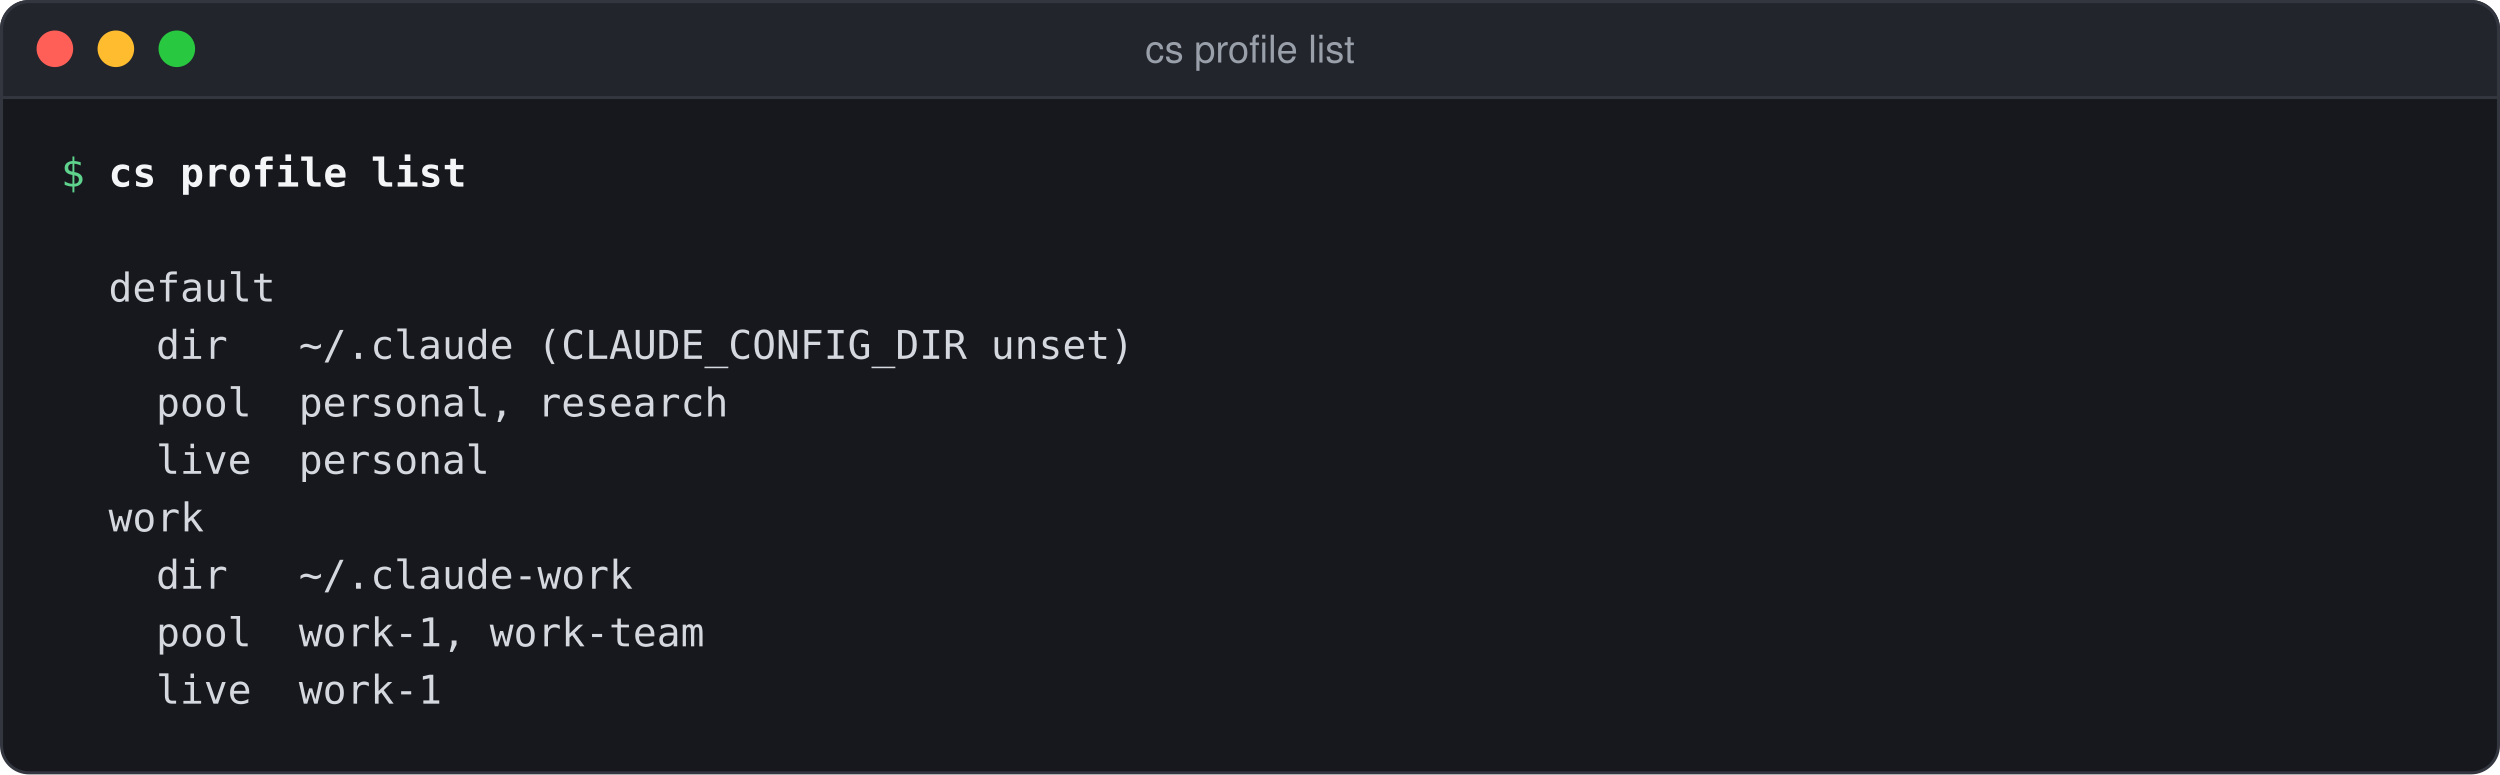
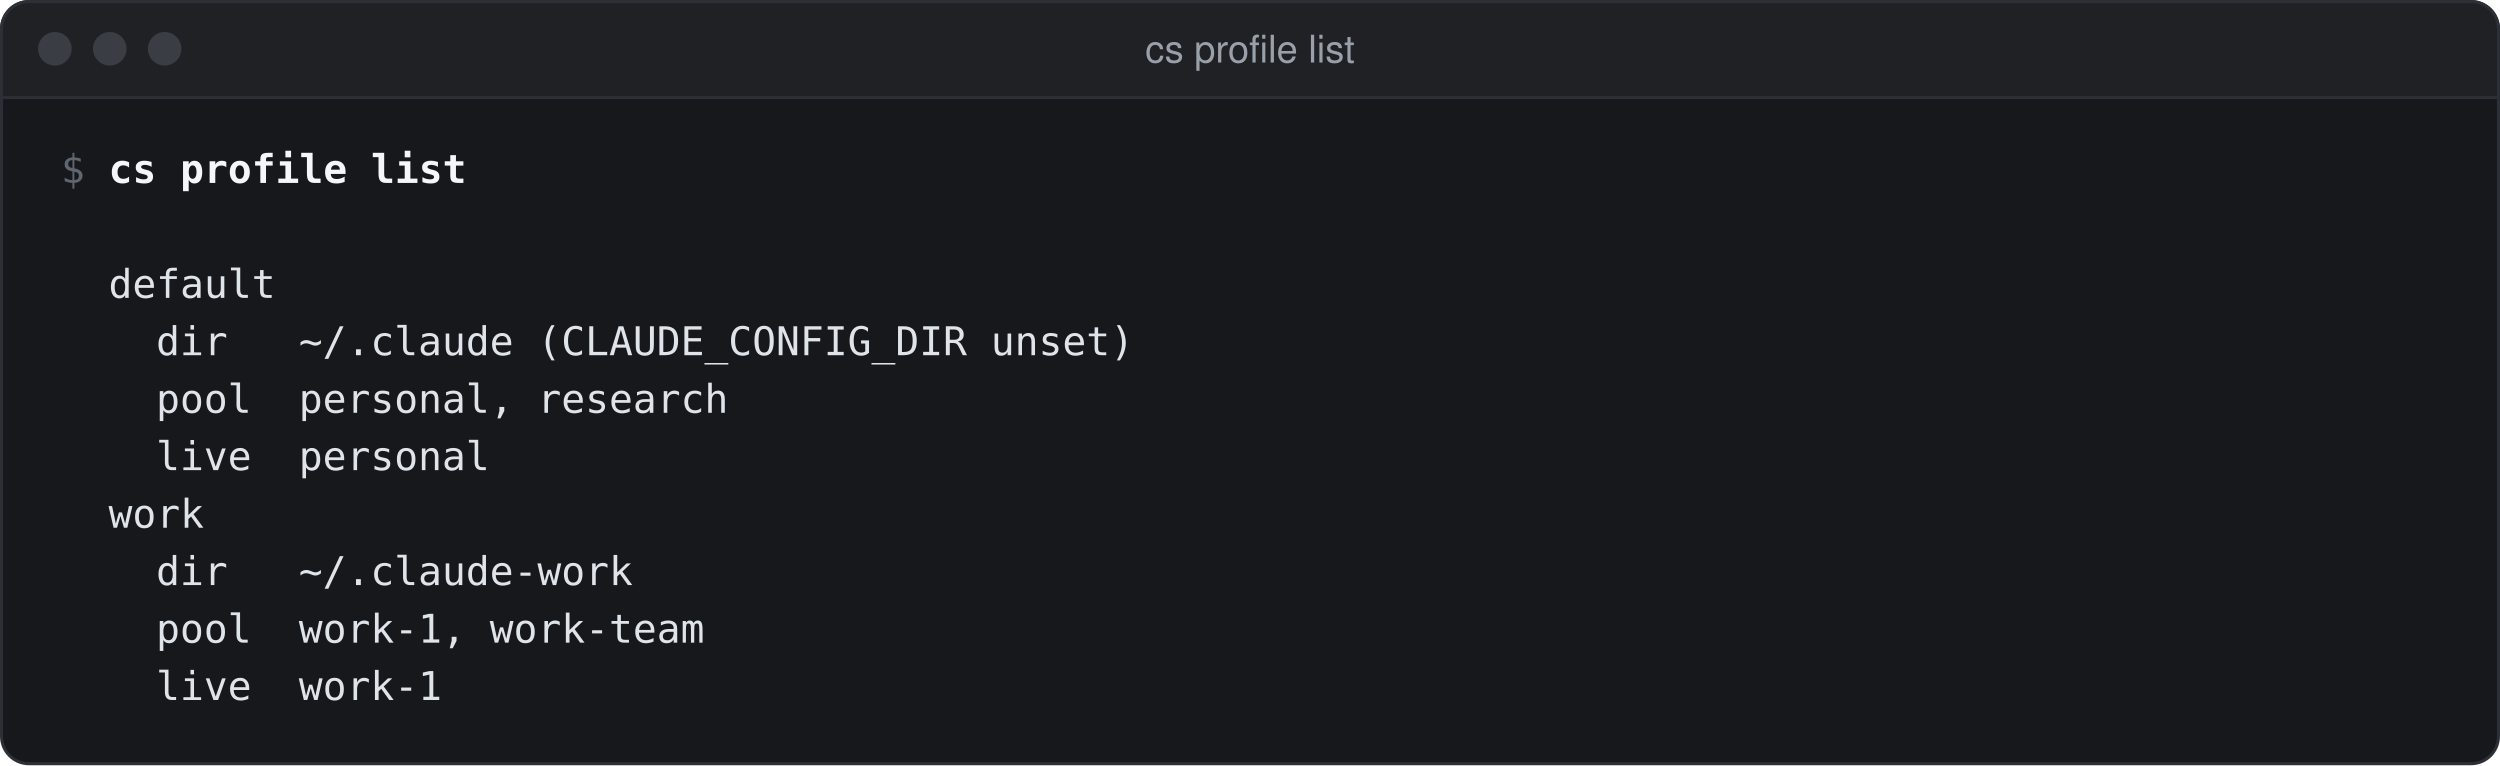
- <svg xmlns="http://www.w3.org/2000/svg" width="820" height="254" viewBox="0 0 820 254" role="img" aria-label="cs profile list">
-   <rect x="0.5" y="0.5" width="819" height="253" rx="9" fill="#16181d" stroke="#33363f" />
-   <path d="M0.5 32 V9.5 a9 9 0 0 1 9 -9 H810.5 a9 9 0 0 1 9 9 V32 Z" fill="#22252c" stroke="#33363f" />
-   <circle cx="18" cy="16.0" r="6" fill="#ff5f57" />
-   <circle cx="38" cy="16.0" r="6" fill="#febc2e" />
-   <circle cx="58" cy="16.0" r="6" fill="#28c840" />
-   <text x="410.0" y="20.5" text-anchor="middle" fill="#9aa0aa" font-family="-apple-system, BlinkMacSystemFont, Segoe UI, Helvetica, Arial, sans-serif" font-size="12.5">cs profile list</text>
-   <g font-family="ui-monospace, SFMono-Regular, Menlo, Consolas, 'DejaVu Sans Mono', 'Liberation Mono', monospace" font-size="13.0" fill="#d5d8de" xml:space="preserve">
-     <text x="20.0" y="61.2" fill="#5fd38d" textLength="7.8" lengthAdjust="spacingAndGlyphs">$</text>
-     <text x="35.6" y="61.2" fill="#f4f5f7" font-weight="700" textLength="117.0" lengthAdjust="spacingAndGlyphs">cs profile list</text>
-     <text x="35.6" y="98.9" textLength="54.6" lengthAdjust="spacingAndGlyphs">default</text>
-     <text x="51.2" y="117.7" textLength="23.4" lengthAdjust="spacingAndGlyphs">dir</text>
-     <text x="98.0" y="117.7" textLength="273.0" lengthAdjust="spacingAndGlyphs">~/.claude (CLAUDE_CONFIG_DIR unset)</text>
-     <text x="51.2" y="136.6" textLength="31.2" lengthAdjust="spacingAndGlyphs">pool</text>
-     <text x="98.0" y="136.6" textLength="140.4" lengthAdjust="spacingAndGlyphs">personal, research</text>
-     <text x="51.2" y="155.4" textLength="31.2" lengthAdjust="spacingAndGlyphs">live</text>
-     <text x="98.0" y="155.4" textLength="62.4" lengthAdjust="spacingAndGlyphs">personal</text>
-     <text x="35.6" y="174.3" textLength="31.2" lengthAdjust="spacingAndGlyphs">work</text>
-     <text x="51.2" y="193.1" textLength="23.4" lengthAdjust="spacingAndGlyphs">dir</text>
-     <text x="98.0" y="193.1" textLength="109.2" lengthAdjust="spacingAndGlyphs">~/.claude-work</text>
-     <text x="51.2" y="212.0" textLength="31.2" lengthAdjust="spacingAndGlyphs">pool</text>
-     <text x="98.0" y="212.0" textLength="132.6" lengthAdjust="spacingAndGlyphs">work-1, work-team</text>
-     <text x="51.2" y="230.8" textLength="31.2" lengthAdjust="spacingAndGlyphs">live</text>
-     <text x="98.0" y="230.8" textLength="46.8" lengthAdjust="spacingAndGlyphs">work-1</text>
+ <svg xmlns="http://www.w3.org/2000/svg" width="820" height="251" viewBox="0 0 820 251" role="img" aria-label="cs profile list">
+   <rect x="0.5" y="0.5" width="819" height="250" rx="9" fill="#17181b" stroke="#2c2f35" />
+   <path d="M0.5 32 V9.5 a9 9 0 0 1 9 -9 H810.5 a9 9 0 0 1 9 9 V32 Z" fill="#1f2125" stroke="#2c2f35" />
+   <circle cx="18" cy="16" r="5.5" fill="#3a3d43" />
+   <circle cx="36" cy="16" r="5.5" fill="#3a3d43" />
+   <circle cx="54" cy="16" r="5.5" fill="#3a3d43" />
+   <text x="410.0" y="20.5" text-anchor="middle" fill="#9aa0aa" font-family="Geist, -apple-system, BlinkMacSystemFont, Segoe UI, Helvetica, Arial, sans-serif" font-size="12.5">cs profile list</text>
+   <g font-family="'Geist Mono', ui-monospace, SFMono-Regular, Menlo, Consolas, 'DejaVu Sans Mono', 'Liberation Mono', monospace" font-size="13.0" fill="#dfe4ea" style="font-variant-ligatures:none;font-feature-settings:'liga' 0,'calt' 0" xml:space="preserve">
+     <text x="20.0" y="60.0" fill="#5f6670" textLength="7.8" lengthAdjust="spacingAndGlyphs">$</text>
+     <text x="35.6" y="60.0" fill="#f4f7fa" font-weight="700" textLength="117.0" lengthAdjust="spacingAndGlyphs">cs profile list</text>
+     <text x="35.6" y="97.7" textLength="54.6" lengthAdjust="spacingAndGlyphs">default</text>
+     <text x="51.2" y="116.5" textLength="23.4" lengthAdjust="spacingAndGlyphs">dir</text>
+     <text x="98.0" y="116.5" textLength="273.0" lengthAdjust="spacingAndGlyphs">~/.claude (CLAUDE_CONFIG_DIR unset)</text>
+     <text x="51.2" y="135.4" textLength="31.2" lengthAdjust="spacingAndGlyphs">pool</text>
+     <text x="98.0" y="135.4" textLength="140.4" lengthAdjust="spacingAndGlyphs">personal, research</text>
+     <text x="51.2" y="154.2" textLength="31.2" lengthAdjust="spacingAndGlyphs">live</text>
+     <text x="98.0" y="154.2" textLength="62.4" lengthAdjust="spacingAndGlyphs">personal</text>
+     <text x="35.6" y="173.1" textLength="31.2" lengthAdjust="spacingAndGlyphs">work</text>
+     <text x="51.2" y="191.9" textLength="23.4" lengthAdjust="spacingAndGlyphs">dir</text>
+     <text x="98.0" y="191.9" textLength="109.2" lengthAdjust="spacingAndGlyphs">~/.claude-work</text>
+     <text x="51.2" y="210.8" textLength="31.2" lengthAdjust="spacingAndGlyphs">pool</text>
+     <text x="98.0" y="210.8" textLength="132.6" lengthAdjust="spacingAndGlyphs">work-1, work-team</text>
+     <text x="51.2" y="229.6" textLength="31.2" lengthAdjust="spacingAndGlyphs">live</text>
+     <text x="98.0" y="229.6" textLength="46.8" lengthAdjust="spacingAndGlyphs">work-1</text>
  </g>
</svg>
